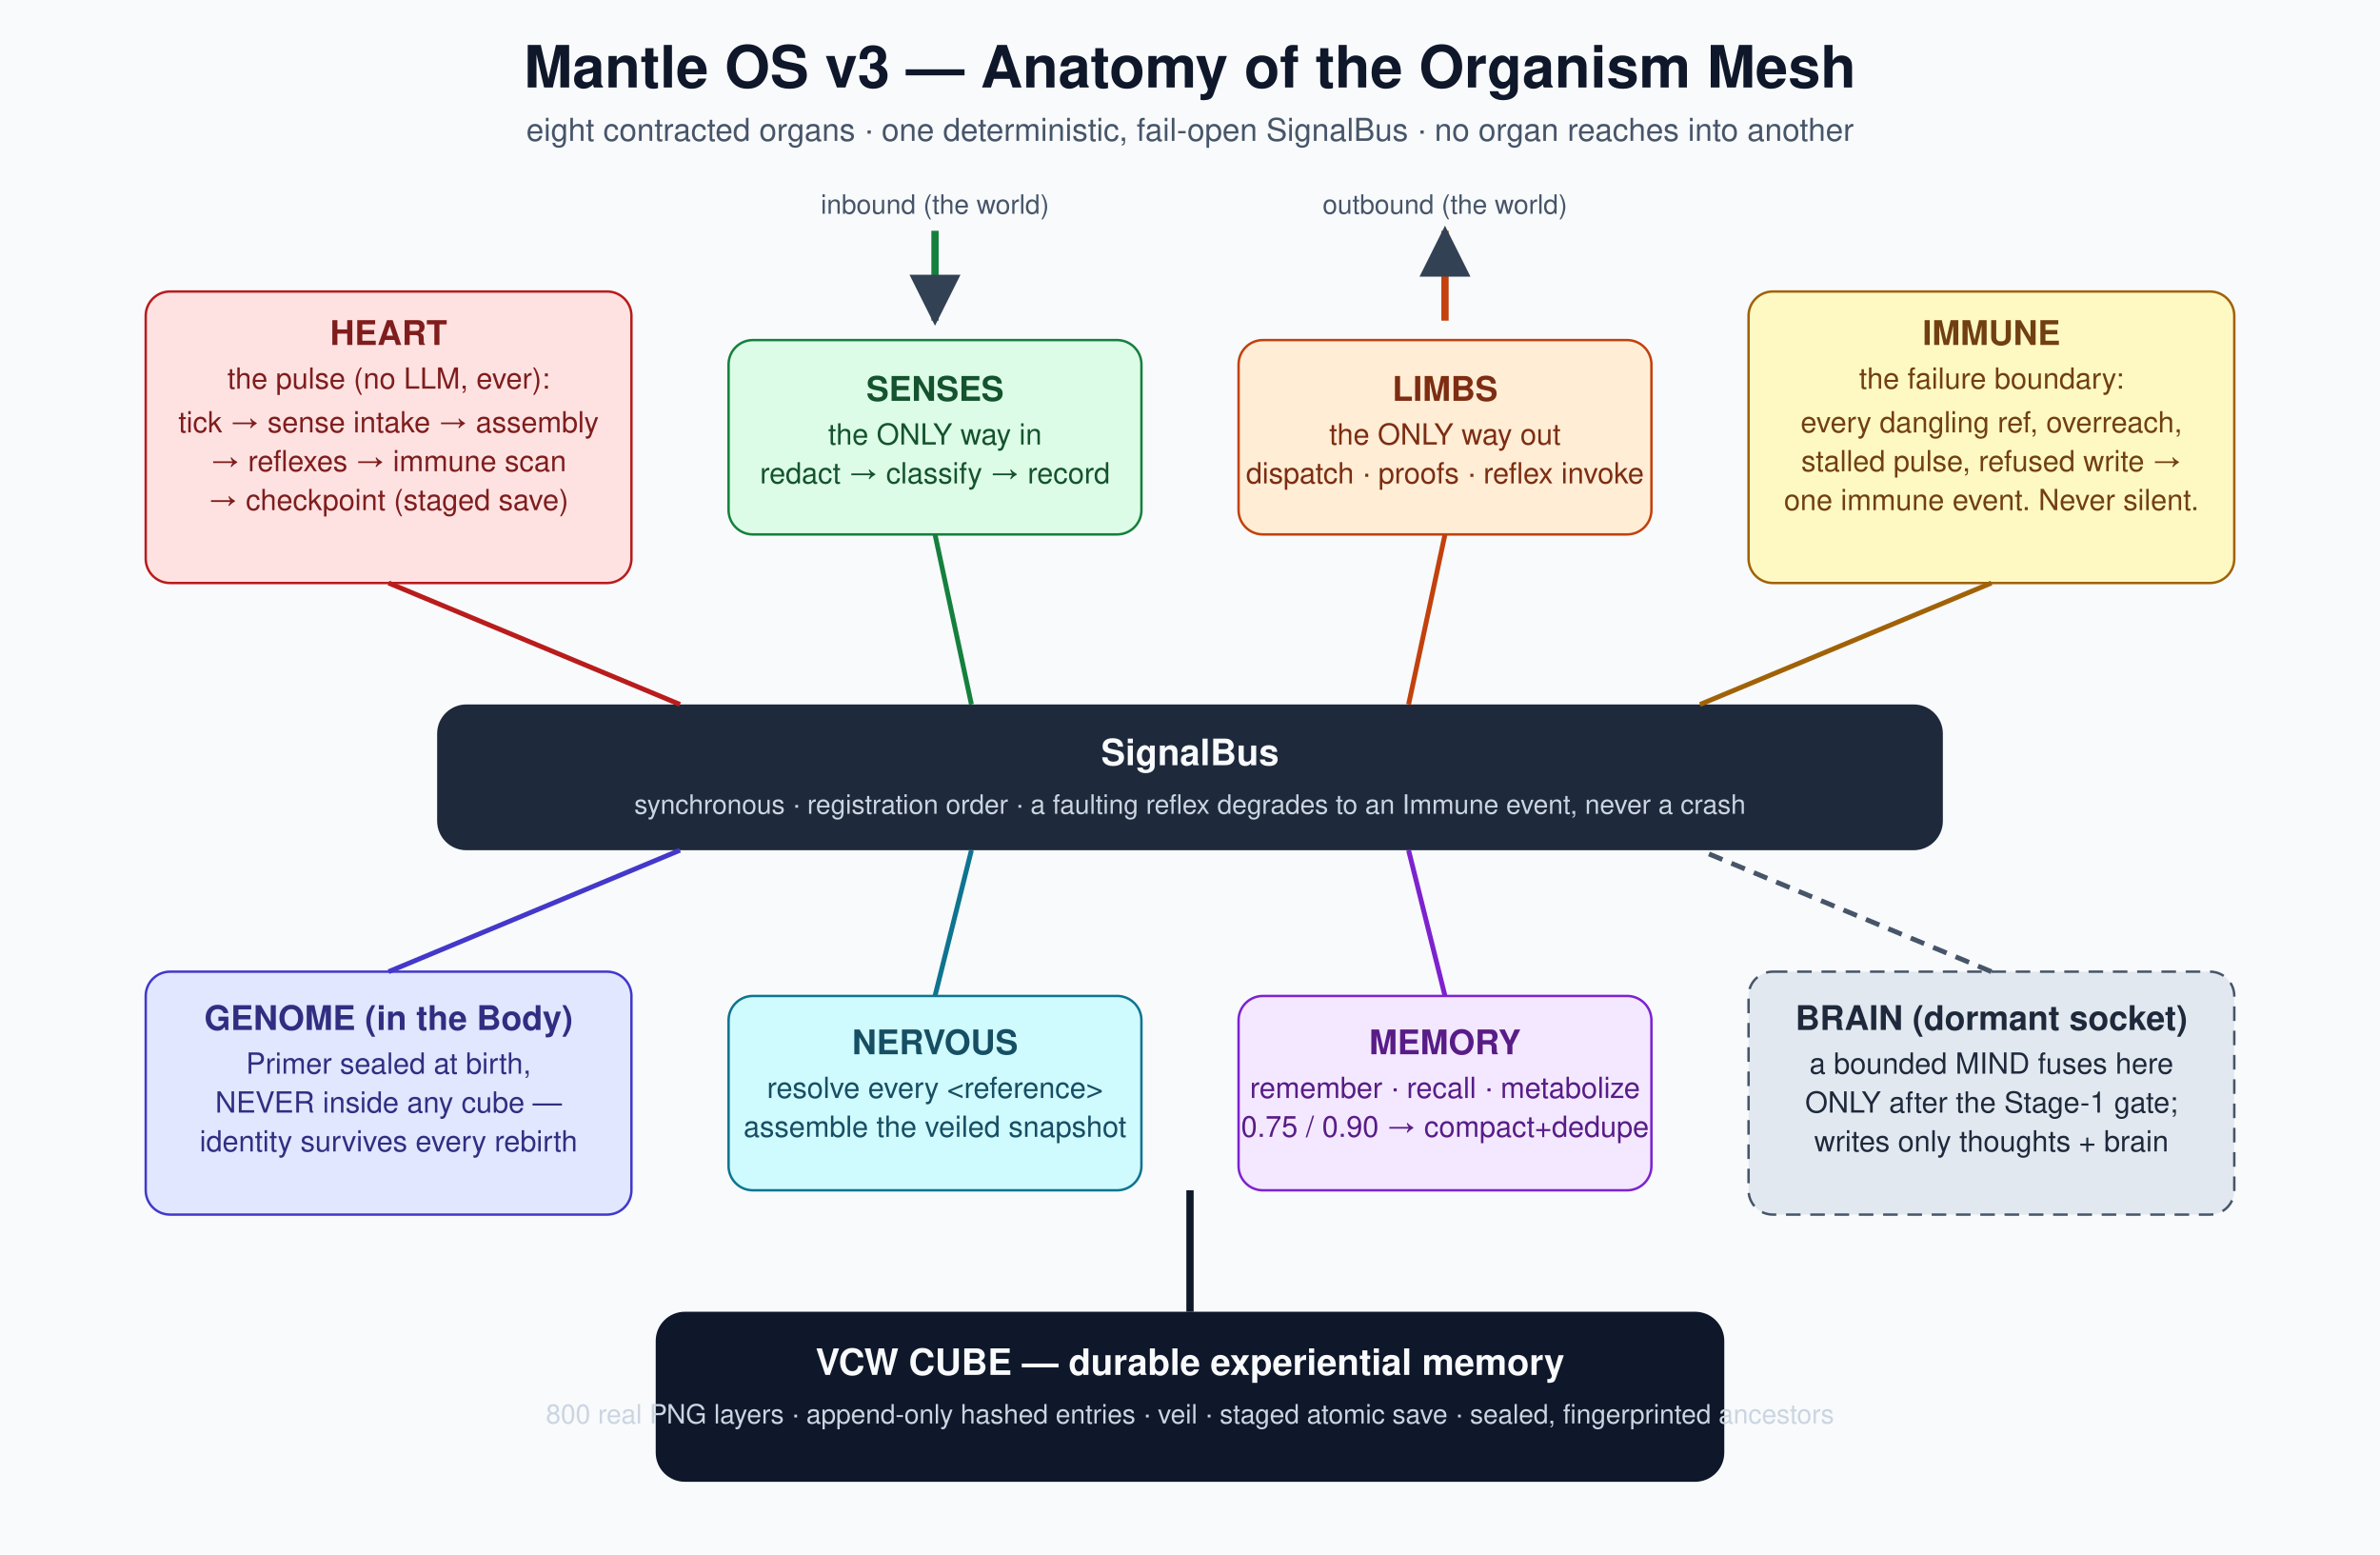
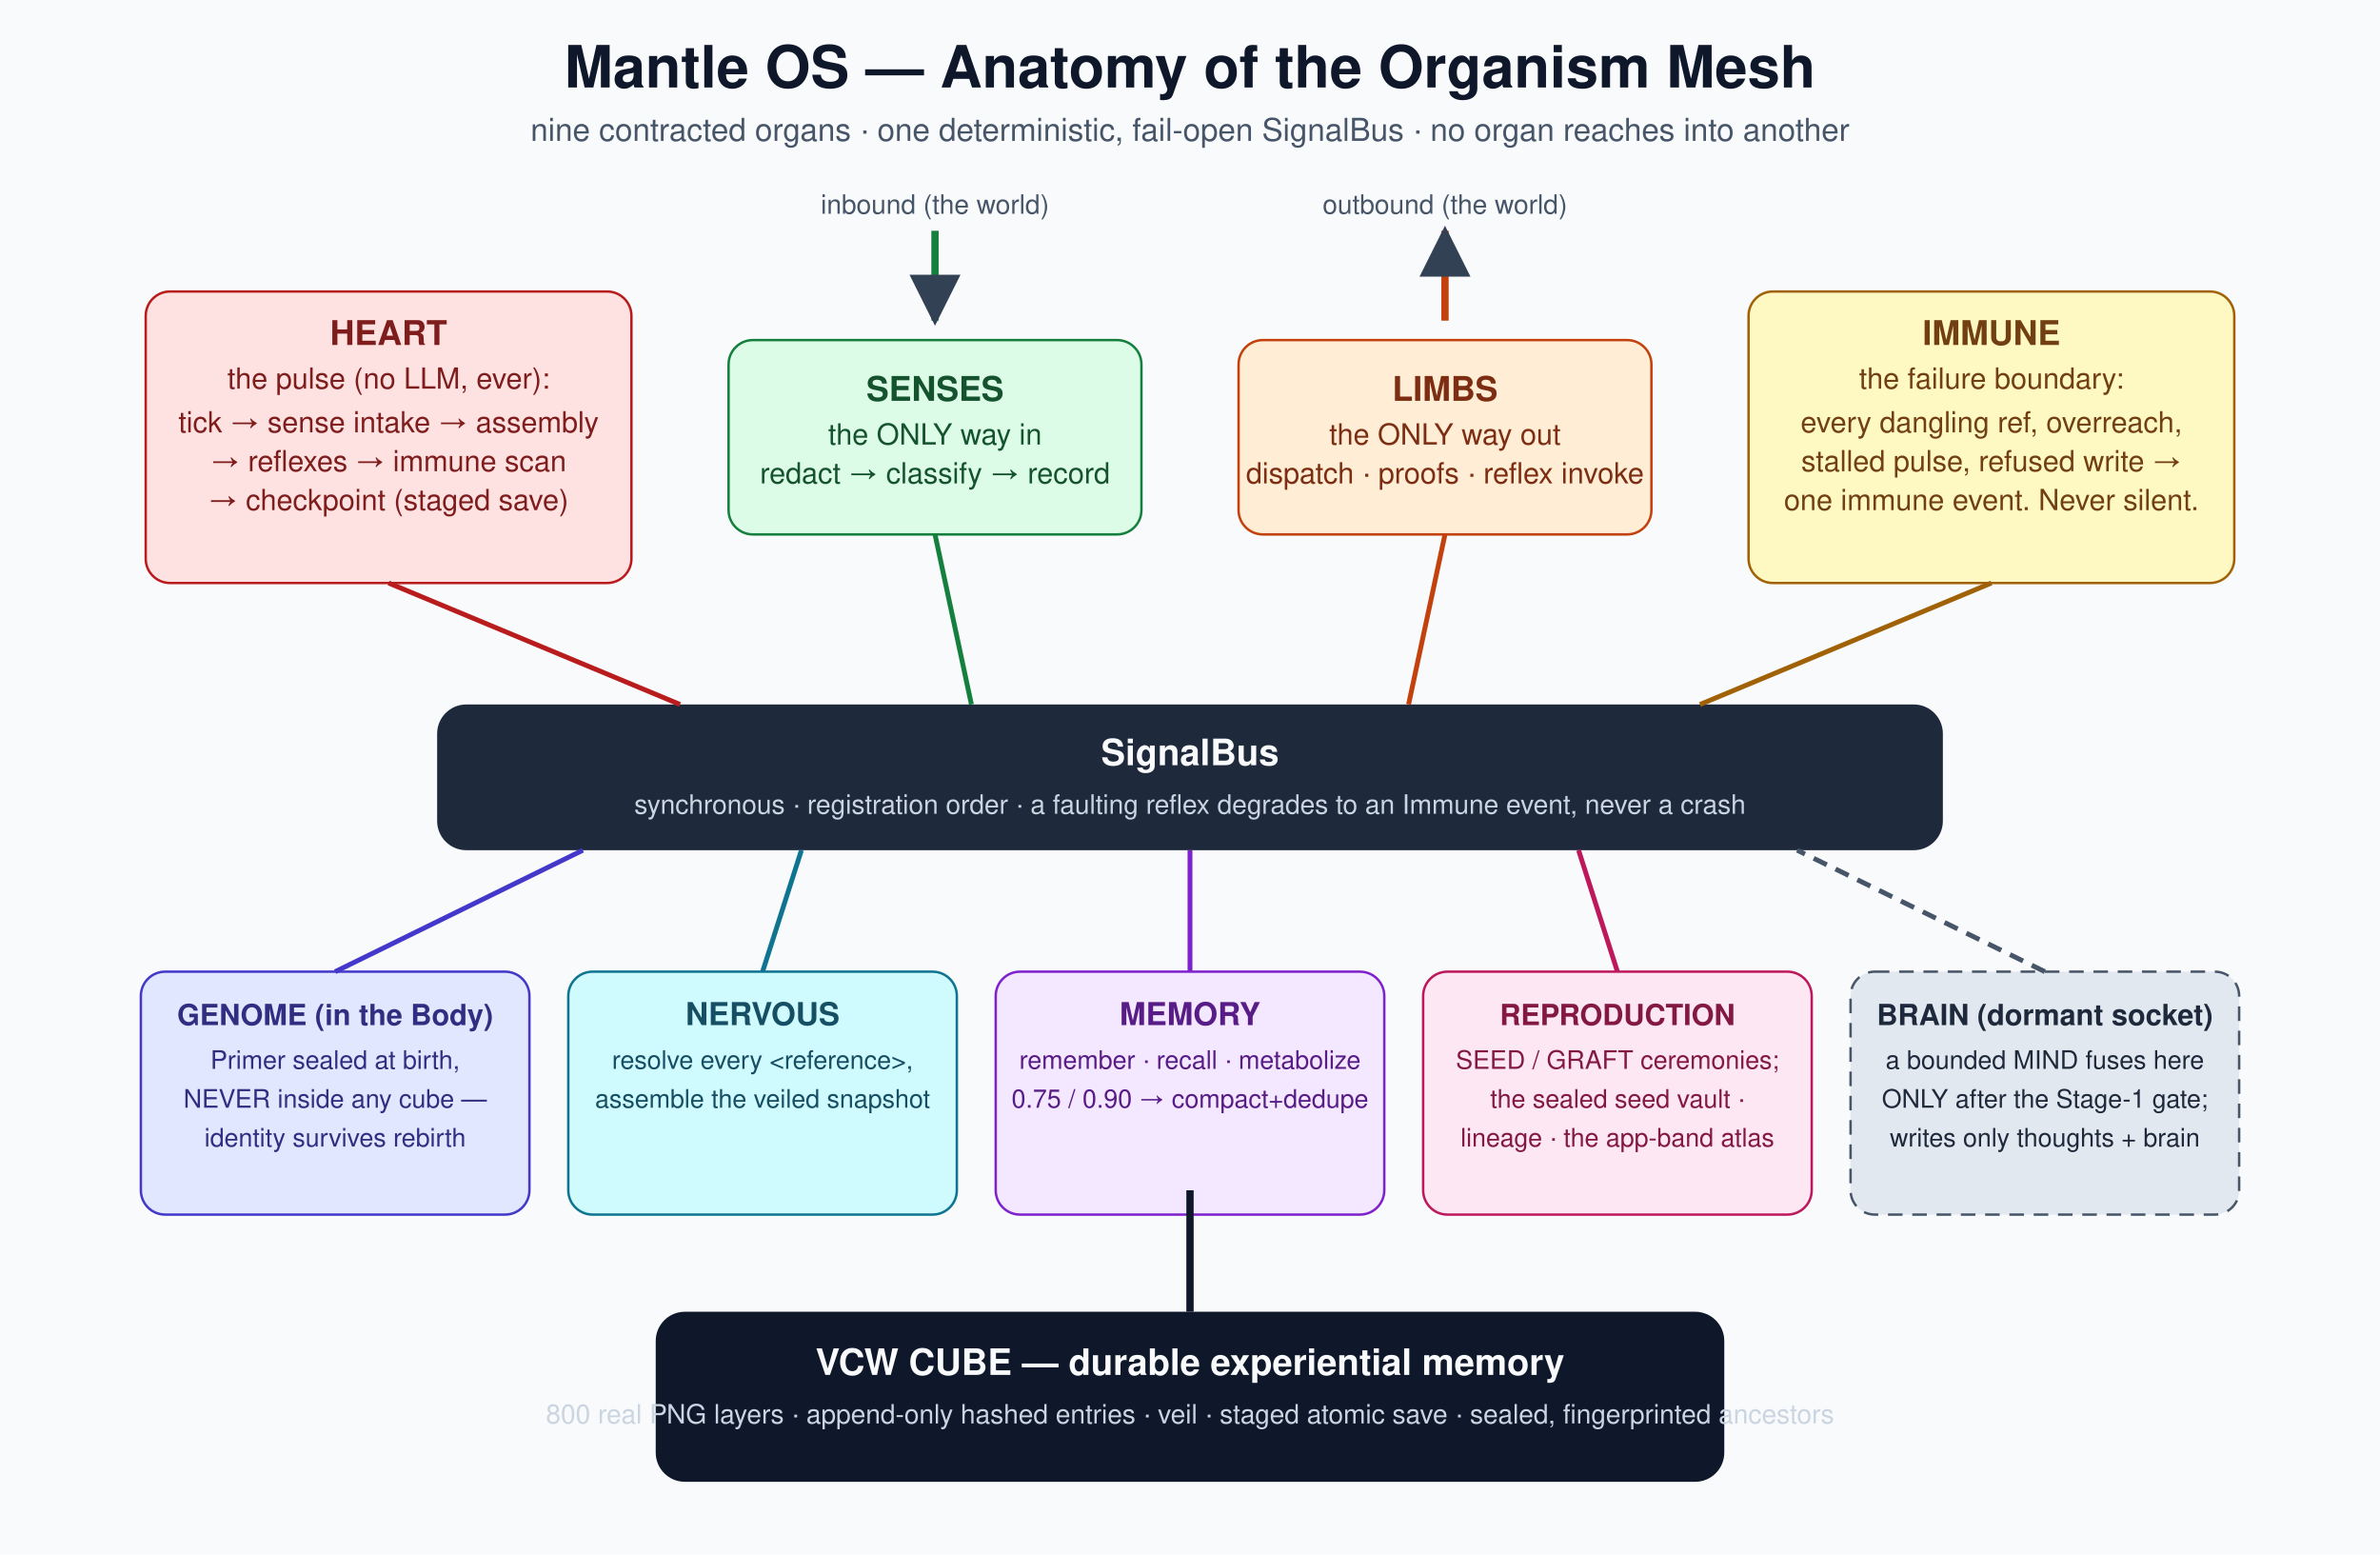
<svg xmlns="http://www.w3.org/2000/svg" viewBox="0 0 980 640" font-family="Segoe UI, Helvetica, Arial, sans-serif">
  <rect width="980" height="640" fill="#f8fafc" />
-   <text x="490" y="36" text-anchor="middle" font-size="24" font-weight="bold" fill="#0f172a">Mantle OS v3 — Anatomy of the Organism Mesh</text>
-   <text x="490" y="58" text-anchor="middle" font-size="13" fill="#475569">eight contracted organs · one deterministic, fail-open SignalBus · no organ reaches into another</text>
+   <text x="490" y="36" text-anchor="middle" font-size="24" font-weight="bold" fill="#0f172a">Mantle OS — Anatomy of the Organism Mesh</text>
+   <text x="490" y="58" text-anchor="middle" font-size="13" fill="#475569">nine contracted organs · one deterministic, fail-open SignalBus · no organ reaches into another</text>
  <rect x="180" y="290" width="620" height="60" rx="12" fill="#1e293b" />
  <text x="490" y="315" text-anchor="middle" font-size="15" font-weight="bold" fill="#f8fafc">SignalBus</text>
  <text x="490" y="335" text-anchor="middle" font-size="11" fill="#cbd5e1">synchronous · registration order · a faulting reflex degrades to an Immune event, never a crash</text>
  <g font-size="12">
    <rect x="60" y="120" width="200" height="120" rx="10" fill="#fee2e2" stroke="#b91c1c" />
    <text x="160" y="142" text-anchor="middle" font-weight="bold" fill="#7f1d1d" font-size="14">HEART</text>
    <text x="160" y="160" text-anchor="middle" fill="#7f1d1d">the pulse (no LLM, ever):</text>
    <text x="160" y="178" text-anchor="middle" fill="#7f1d1d">tick → sense intake → assembly</text>
    <text x="160" y="194" text-anchor="middle" fill="#7f1d1d">→ reflexes → immune scan</text>
    <text x="160" y="210" text-anchor="middle" fill="#7f1d1d">→ checkpoint (staged save)</text>
    <line x1="160" y1="240" x2="280" y2="290" stroke="#b91c1c" stroke-width="2" />
    <rect x="300" y="140" width="170" height="80" rx="10" fill="#dcfce7" stroke="#15803d" />
    <text x="385" y="165" text-anchor="middle" font-weight="bold" fill="#14532d" font-size="14">SENSES</text>
    <text x="385" y="183" text-anchor="middle" fill="#14532d">the ONLY way in</text>
    <text x="385" y="199" text-anchor="middle" fill="#14532d">redact → classify → record</text>
    <line x1="385" y1="220" x2="400" y2="290" stroke="#15803d" stroke-width="2" />
    <path d="M 385 95 L 385 132" stroke="#15803d" stroke-width="3" marker-end="url(#arrow)" fill="none" />
    <text x="385" y="88" text-anchor="middle" fill="#475569" font-size="11">inbound (the world)</text>
    <rect x="510" y="140" width="170" height="80" rx="10" fill="#ffedd5" stroke="#c2410c" />
    <text x="595" y="165" text-anchor="middle" font-weight="bold" fill="#7c2d12" font-size="14">LIMBS</text>
    <text x="595" y="183" text-anchor="middle" fill="#7c2d12">the ONLY way out</text>
    <text x="595" y="199" text-anchor="middle" fill="#7c2d12">dispatch · proofs · reflex invoke</text>
    <line x1="595" y1="220" x2="580" y2="290" stroke="#c2410c" stroke-width="2" />
    <path d="M 595 132 L 595 95" stroke="#c2410c" stroke-width="3" marker-end="url(#arrow)" fill="none" />
    <text x="595" y="88" text-anchor="middle" fill="#475569" font-size="11">outbound (the world)</text>
    <rect x="720" y="120" width="200" height="120" rx="10" fill="#fef9c3" stroke="#a16207" />
    <text x="820" y="142" text-anchor="middle" font-weight="bold" fill="#713f12" font-size="14">IMMUNE</text>
    <text x="820" y="160" text-anchor="middle" fill="#713f12">the failure boundary:</text>
    <text x="820" y="178" text-anchor="middle" fill="#713f12">every dangling ref, overreach,</text>
    <text x="820" y="194" text-anchor="middle" fill="#713f12">stalled pulse, refused write →</text>
    <text x="820" y="210" text-anchor="middle" fill="#713f12">one immune event. Never silent.</text>
    <line x1="820" y1="240" x2="700" y2="290" stroke="#a16207" stroke-width="2" />
  </g>
-   <g font-size="12">
-     <rect x="60" y="400" width="200" height="100" rx="10" fill="#e0e7ff" stroke="#4338ca" />
-     <text x="160" y="424" text-anchor="middle" font-weight="bold" fill="#312e81" font-size="14">GENOME (in the Body)</text>
-     <text x="160" y="442" text-anchor="middle" fill="#312e81">Primer sealed at birth,</text>
-     <text x="160" y="458" text-anchor="middle" fill="#312e81">NEVER inside any cube —</text>
-     <text x="160" y="474" text-anchor="middle" fill="#312e81">identity survives every rebirth</text>
-     <line x1="160" y1="400" x2="280" y2="350" stroke="#4338ca" stroke-width="2" />
-     <rect x="300" y="410" width="170" height="80" rx="10" fill="#cffafe" stroke="#0e7490" />
-     <text x="385" y="434" text-anchor="middle" font-weight="bold" fill="#164e63" font-size="14">NERVOUS</text>
-     <text x="385" y="452" text-anchor="middle" fill="#164e63">resolve every &lt;reference&gt;</text>
-     <text x="385" y="468" text-anchor="middle" fill="#164e63">assemble the veiled snapshot</text>
-     <line x1="385" y1="410" x2="400" y2="350" stroke="#0e7490" stroke-width="2" />
-     <rect x="510" y="410" width="170" height="80" rx="10" fill="#f3e8ff" stroke="#7e22ce" />
-     <text x="595" y="434" text-anchor="middle" font-weight="bold" fill="#581c87" font-size="14">MEMORY</text>
-     <text x="595" y="452" text-anchor="middle" fill="#581c87">remember · recall · metabolize</text>
-     <text x="595" y="468" text-anchor="middle" fill="#581c87">0.75 / 0.90 → compact+dedupe</text>
-     <line x1="595" y1="410" x2="580" y2="350" stroke="#7e22ce" stroke-width="2" />
-     <rect x="720" y="400" width="200" height="100" rx="10" fill="#e2e8f0" stroke="#475569" stroke-dasharray="6 4" />
-     <text x="820" y="424" text-anchor="middle" font-weight="bold" fill="#1e293b" font-size="14">BRAIN (dormant socket)</text>
-     <text x="820" y="442" text-anchor="middle" fill="#1e293b">a bounded MIND fuses here</text>
-     <text x="820" y="458" text-anchor="middle" fill="#1e293b">ONLY after the Stage-1 gate;</text>
-     <text x="820" y="474" text-anchor="middle" fill="#1e293b">writes only thoughts + brain</text>
-     <line x1="820" y1="400" x2="700" y2="350" stroke="#475569" stroke-width="2" stroke-dasharray="6 4" />
+   <g font-size="10.5">
+     <rect x="58" y="400" width="160" height="100" rx="10" fill="#e0e7ff" stroke="#4338ca" />
+     <text x="138" y="422" text-anchor="middle" font-weight="bold" fill="#312e81" font-size="12">GENOME (in the Body)</text>
+     <text x="138" y="440" text-anchor="middle" fill="#312e81">Primer sealed at birth,</text>
+     <text x="138" y="456" text-anchor="middle" fill="#312e81">NEVER inside any cube —</text>
+     <text x="138" y="472" text-anchor="middle" fill="#312e81">identity survives rebirth</text>
+     <line x1="138" y1="400" x2="240" y2="350" stroke="#4338ca" stroke-width="2" />
+     <rect x="234" y="400" width="160" height="100" rx="10" fill="#cffafe" stroke="#0e7490" />
+     <text x="314" y="422" text-anchor="middle" font-weight="bold" fill="#164e63" font-size="13">NERVOUS</text>
+     <text x="314" y="440" text-anchor="middle" fill="#164e63">resolve every &lt;reference&gt;,</text>
+     <text x="314" y="456" text-anchor="middle" fill="#164e63">assemble the veiled snapshot</text>
+     <line x1="314" y1="400" x2="330" y2="350" stroke="#0e7490" stroke-width="2" />
+     <rect x="410" y="400" width="160" height="100" rx="10" fill="#f3e8ff" stroke="#7e22ce" />
+     <text x="490" y="422" text-anchor="middle" font-weight="bold" fill="#581c87" font-size="13">MEMORY</text>
+     <text x="490" y="440" text-anchor="middle" fill="#581c87">remember · recall · metabolize</text>
+     <text x="490" y="456" text-anchor="middle" fill="#581c87">0.75 / 0.90 → compact+dedupe</text>
+     <line x1="490" y1="400" x2="490" y2="350" stroke="#7e22ce" stroke-width="2" />
+     <rect x="586" y="400" width="160" height="100" rx="10" fill="#fce7f3" stroke="#be185d" />
+     <text x="666" y="422" text-anchor="middle" font-weight="bold" fill="#831843" font-size="12">REPRODUCTION</text>
+     <text x="666" y="440" text-anchor="middle" fill="#831843">SEED / GRAFT ceremonies;</text>
+     <text x="666" y="456" text-anchor="middle" fill="#831843">the sealed seed vault ·</text>
+     <text x="666" y="472" text-anchor="middle" fill="#831843">lineage · the app-band atlas</text>
+     <line x1="666" y1="400" x2="650" y2="350" stroke="#be185d" stroke-width="2" />
+     <rect x="762" y="400" width="160" height="100" rx="10" fill="#e2e8f0" stroke="#475569" stroke-dasharray="6 4" />
+     <text x="842" y="422" text-anchor="middle" font-weight="bold" fill="#1e293b" font-size="12">BRAIN (dormant socket)</text>
+     <text x="842" y="440" text-anchor="middle" fill="#1e293b">a bounded MIND fuses here</text>
+     <text x="842" y="456" text-anchor="middle" fill="#1e293b">ONLY after the Stage-1 gate;</text>
+     <text x="842" y="472" text-anchor="middle" fill="#1e293b">writes only thoughts + brain</text>
+     <line x1="842" y1="400" x2="740" y2="350" stroke="#475569" stroke-width="2" stroke-dasharray="6 4" />
  </g>
  <rect x="270" y="540" width="440" height="70" rx="12" fill="#0f172a" />
  <text x="490" y="566" text-anchor="middle" font-size="15" font-weight="bold" fill="#f8fafc">VCW CUBE — durable experiential memory</text>
  <text x="490" y="586" text-anchor="middle" font-size="11" fill="#cbd5e1">800 real PNG layers · append-only hashed entries · veil · staged atomic save · sealed, fingerprinted ancestors</text>
  <line x1="490" y1="490" x2="490" y2="540" stroke="#0f172a" stroke-width="3" />
  <defs>
    <marker id="arrow" viewBox="0 0 10 10" refX="9" refY="5" markerWidth="7" markerHeight="7" orient="auto-start-reverse">
      <path d="M 0 0 L 10 5 L 0 10 z" fill="#334155" />
    </marker>
  </defs>
</svg>
